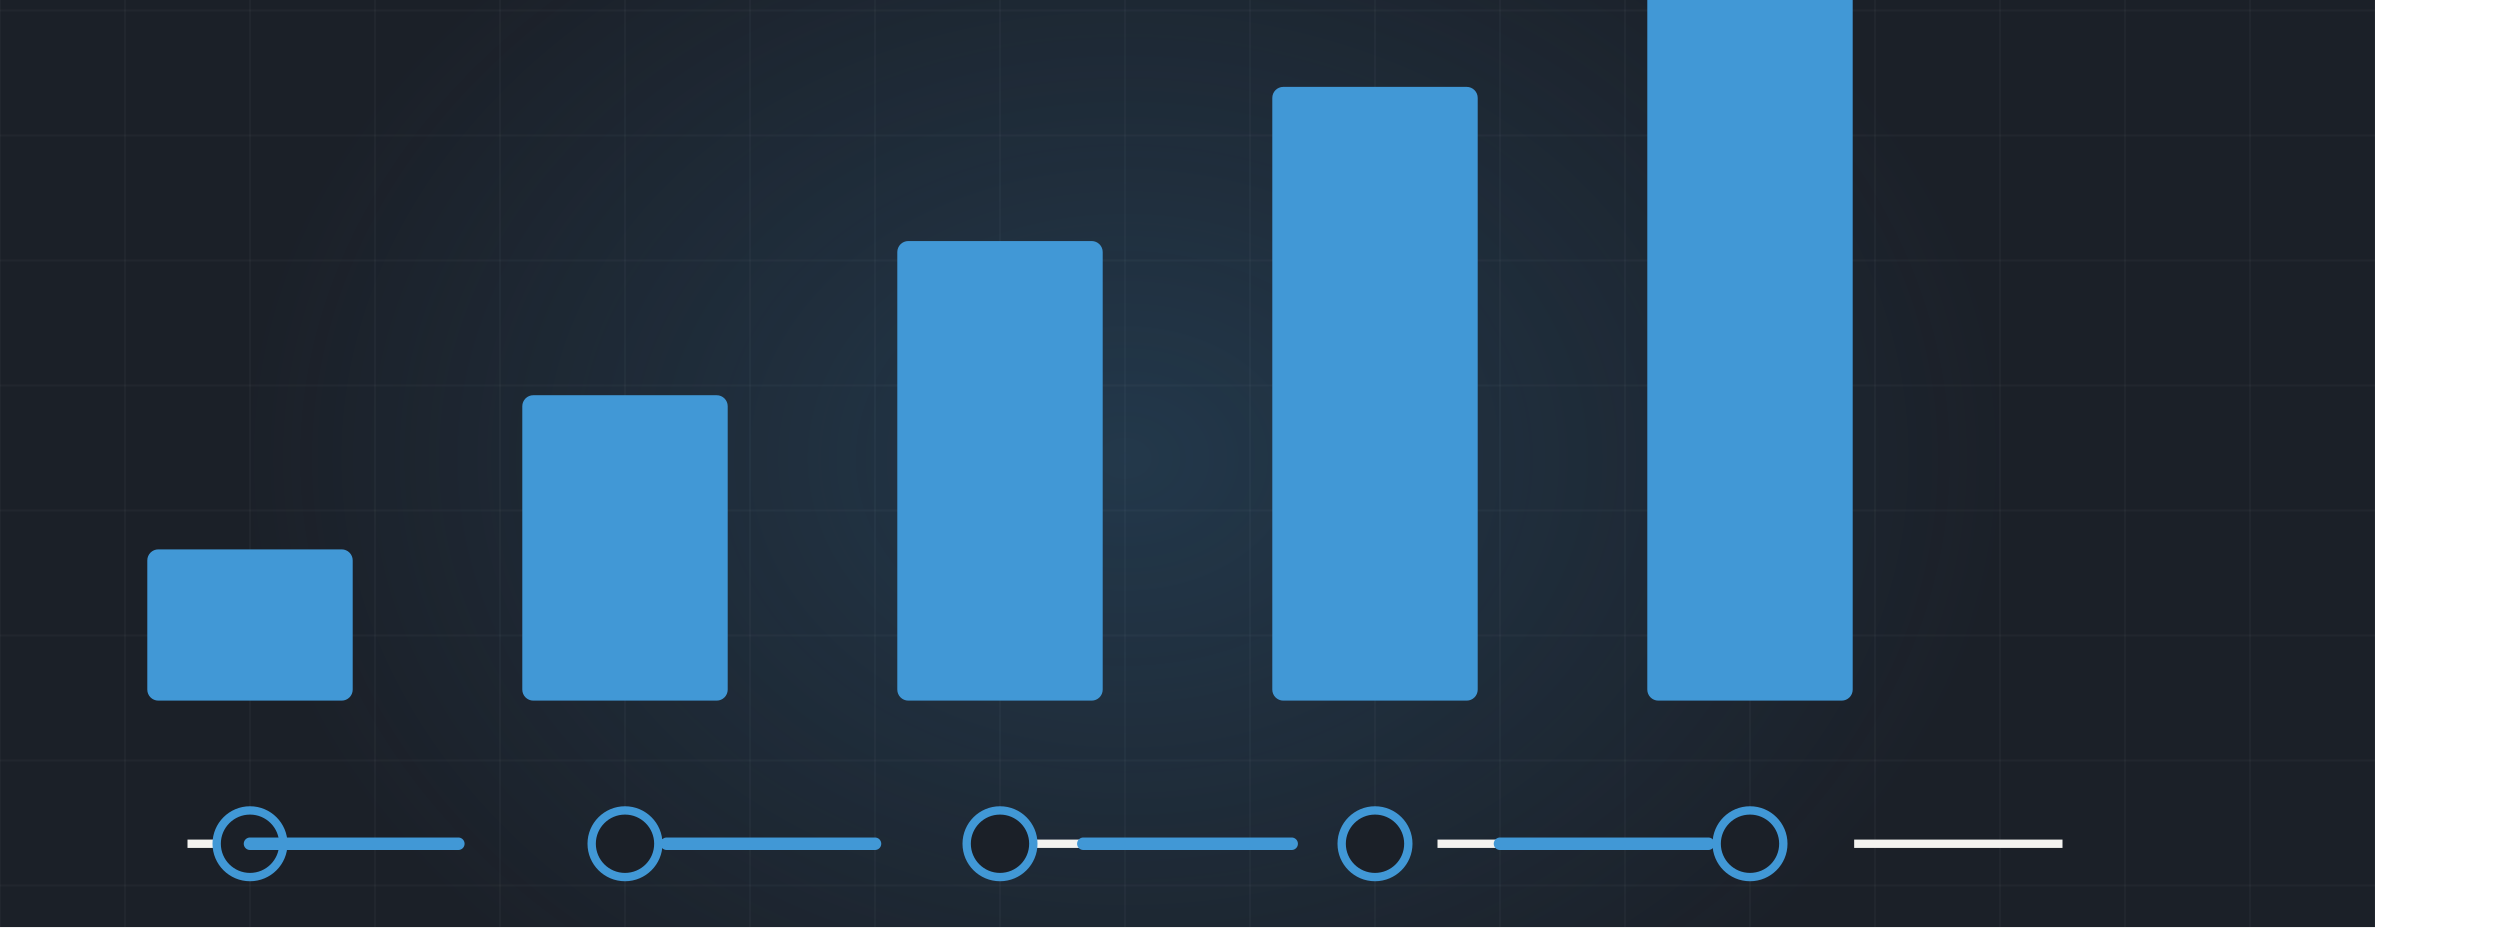
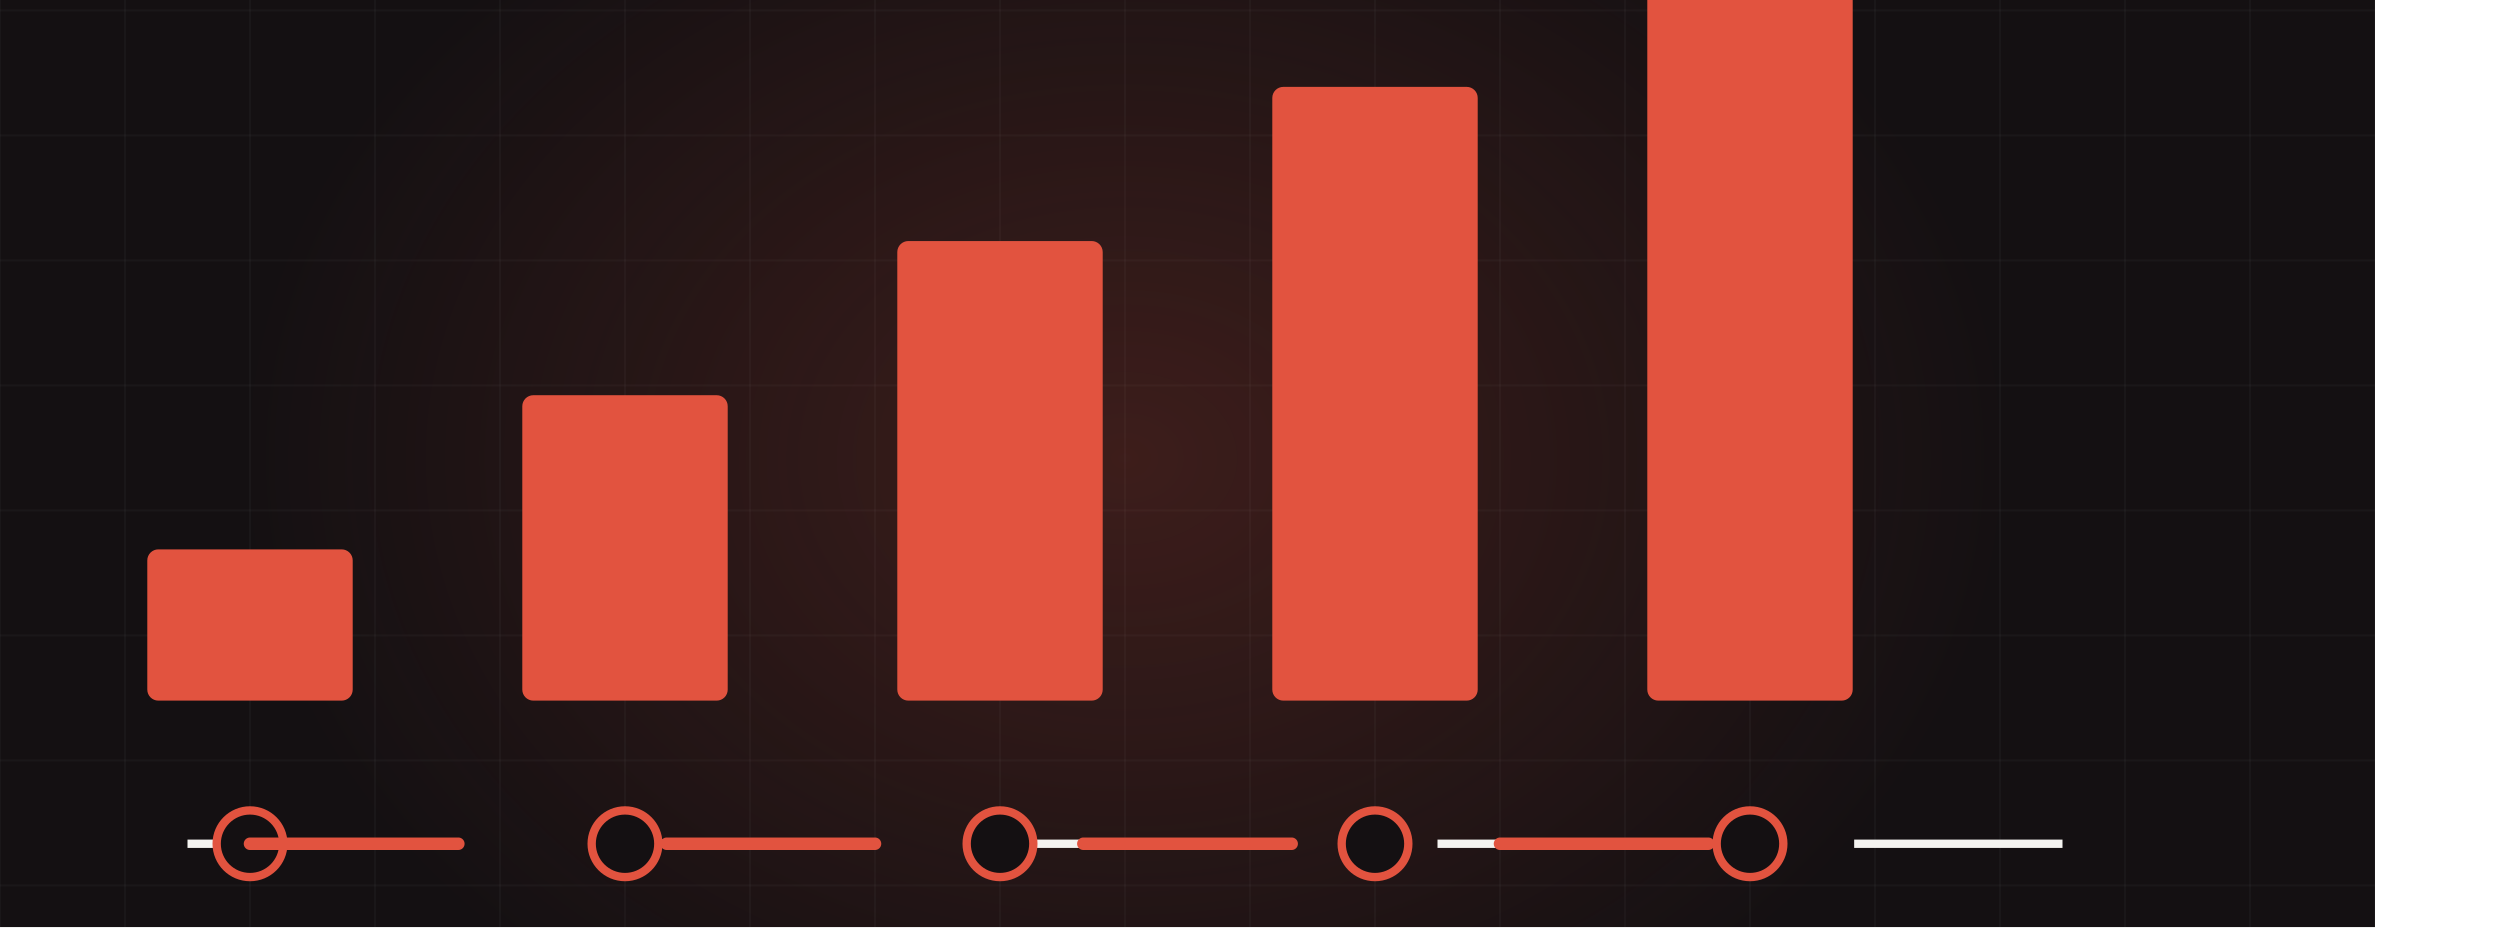
<svg xmlns="http://www.w3.org/2000/svg" viewBox="60 235 1200 445" width="1200" height="445" preserveAspectRatio="xMidYMid slice" role="img" aria-label="Project phase timeline">
  <defs>
    <radialGradient id="glow">
-       <stop offset="0%" stop-color="#4198d6" stop-opacity=".20" />
-       <stop offset="100%" stop-color="#4198d6" stop-opacity="0" />
+       <stop offset="0%" stop-color="#e2533f" stop-opacity=".20" />
+       <stop offset="100%" stop-color="#e2533f" stop-opacity="0" />
    </radialGradient>
  </defs>
  <style>.dw{stroke-dasharray:100;stroke-dashoffset:100;animation:dw 9.19s ease-in-out infinite}@keyframes dw{0%{stroke-dashoffset:100}24%{stroke-dashoffset:0}84%{stroke-dashoffset:0;opacity:1}95%{stroke-dashoffset:0;opacity:0}100%{stroke-dashoffset:100;opacity:0}}.st{opacity:0;transform-origin:center bottom;animation:stg 9.19s ease-in-out infinite}@keyframes stg{0%,8%{opacity:0;transform:scaleY(0)}26%{opacity:1;transform:scaleY(1)}84%{opacity:1}95%,100%{opacity:0}}@media (prefers-reduced-motion: reduce){*{animation:none!important}.dw{stroke-dashoffset:0!important}[class]{opacity:1!important}}/*rest-state*/.dw{stroke-dashoffset:0;opacity:1}.st{opacity:1}</style>
-   <rect width="1200" height="900" fill="#1b2028" />
+   <rect width="1200" height="900" fill="#141012" />
  <line x1="0" y1="0" x2="0" y2="900" stroke="#f4f3f0" stroke-width="1" opacity=".028" />
  <line x1="60" y1="0" x2="60" y2="900" stroke="#f4f3f0" stroke-width="1" opacity=".028" />
  <line x1="120" y1="0" x2="120" y2="900" stroke="#f4f3f0" stroke-width="1" opacity=".028" />
  <line x1="180" y1="0" x2="180" y2="900" stroke="#f4f3f0" stroke-width="1" opacity=".028" />
  <line x1="240" y1="0" x2="240" y2="900" stroke="#f4f3f0" stroke-width="1" opacity=".028" />
  <line x1="300" y1="0" x2="300" y2="900" stroke="#f4f3f0" stroke-width="1" opacity=".028" />
  <line x1="360" y1="0" x2="360" y2="900" stroke="#f4f3f0" stroke-width="1" opacity=".028" />
  <line x1="420" y1="0" x2="420" y2="900" stroke="#f4f3f0" stroke-width="1" opacity=".028" />
  <line x1="480" y1="0" x2="480" y2="900" stroke="#f4f3f0" stroke-width="1" opacity=".028" />
  <line x1="540" y1="0" x2="540" y2="900" stroke="#f4f3f0" stroke-width="1" opacity=".028" />
  <line x1="600" y1="0" x2="600" y2="900" stroke="#f4f3f0" stroke-width="1" opacity=".028" />
  <line x1="660" y1="0" x2="660" y2="900" stroke="#f4f3f0" stroke-width="1" opacity=".028" />
  <line x1="720" y1="0" x2="720" y2="900" stroke="#f4f3f0" stroke-width="1" opacity=".028" />
  <line x1="780" y1="0" x2="780" y2="900" stroke="#f4f3f0" stroke-width="1" opacity=".028" />
  <line x1="840" y1="0" x2="840" y2="900" stroke="#f4f3f0" stroke-width="1" opacity=".028" />
  <line x1="900" y1="0" x2="900" y2="900" stroke="#f4f3f0" stroke-width="1" opacity=".028" />
  <line x1="960" y1="0" x2="960" y2="900" stroke="#f4f3f0" stroke-width="1" opacity=".028" />
  <line x1="1020" y1="0" x2="1020" y2="900" stroke="#f4f3f0" stroke-width="1" opacity=".028" />
  <line x1="1080" y1="0" x2="1080" y2="900" stroke="#f4f3f0" stroke-width="1" opacity=".028" />
  <line x1="1140" y1="0" x2="1140" y2="900" stroke="#f4f3f0" stroke-width="1" opacity=".028" />
  <line x1="1200" y1="0" x2="1200" y2="900" stroke="#f4f3f0" stroke-width="1" opacity=".028" />
  <line x1="0" y1="0" x2="1200" y2="0" stroke="#f4f3f0" stroke-width="1" opacity=".028" />
  <line x1="0" y1="60" x2="1200" y2="60" stroke="#f4f3f0" stroke-width="1" opacity=".028" />
  <line x1="0" y1="120" x2="1200" y2="120" stroke="#f4f3f0" stroke-width="1" opacity=".028" />
  <line x1="0" y1="180" x2="1200" y2="180" stroke="#f4f3f0" stroke-width="1" opacity=".028" />
  <line x1="0" y1="240" x2="1200" y2="240" stroke="#f4f3f0" stroke-width="1" opacity=".028" />
  <line x1="0" y1="300" x2="1200" y2="300" stroke="#f4f3f0" stroke-width="1" opacity=".028" />
  <line x1="0" y1="360" x2="1200" y2="360" stroke="#f4f3f0" stroke-width="1" opacity=".028" />
  <line x1="0" y1="420" x2="1200" y2="420" stroke="#f4f3f0" stroke-width="1" opacity=".028" />
  <line x1="0" y1="480" x2="1200" y2="480" stroke="#f4f3f0" stroke-width="1" opacity=".028" />
  <line x1="0" y1="540" x2="1200" y2="540" stroke="#f4f3f0" stroke-width="1" opacity=".028" />
  <line x1="0" y1="600" x2="1200" y2="600" stroke="#f4f3f0" stroke-width="1" opacity=".028" />
  <line x1="0" y1="660" x2="1200" y2="660" stroke="#f4f3f0" stroke-width="1" opacity=".028" />
  <line x1="0" y1="720" x2="1200" y2="720" stroke="#f4f3f0" stroke-width="1" opacity=".028" />
  <line x1="0" y1="780" x2="1200" y2="780" stroke="#f4f3f0" stroke-width="1" opacity=".028" />
  <line x1="0" y1="840" x2="1200" y2="840" stroke="#f4f3f0" stroke-width="1" opacity=".028" />
  <line x1="0" y1="900" x2="1200" y2="900" stroke="#f4f3f0" stroke-width="1" opacity=".028" />
  <ellipse cx="600" cy="455" rx="430" ry="330" fill="url(#glow)" />
  <path class="dw" d="M150,640 L1050,640" pathLength="100" stroke="#f4f3f0" stroke-width="4" opacity=".3" fill="none" style="animation-delay:0s" />
-   <rect class="st" x="132" y="500" width="96" height="70" rx="4" fill="#4198d6" opacity=".22" style="animation-delay:0.00s" />
-   <rect class="st" x="132" y="500" width="96" height="70" rx="4" fill="none" stroke="#4198d6" stroke-width="2.6" opacity=".72" style="animation-delay:0.00s" />
-   <circle class="st" cx="180" cy="640" r="16" fill="#1b2028" stroke="#4198d6" stroke-width="4" style="animation-delay:0.00s" />
-   <rect class="st" x="312" y="426" width="96" height="144" rx="4" fill="#4198d6" opacity=".22" style="animation-delay:0.50s" />
-   <rect class="st" x="312" y="426" width="96" height="144" rx="4" fill="none" stroke="#4198d6" stroke-width="2.6" opacity=".72" style="animation-delay:0.50s" />
-   <circle class="st" cx="360" cy="640" r="16" fill="#1b2028" stroke="#4198d6" stroke-width="4" style="animation-delay:0.50s" />
-   <rect class="st" x="492" y="352" width="96" height="218" rx="4" fill="#4198d6" opacity=".22" style="animation-delay:1.00s" />
-   <rect class="st" x="492" y="352" width="96" height="218" rx="4" fill="none" stroke="#4198d6" stroke-width="2.6" opacity=".72" style="animation-delay:1.00s" />
-   <circle class="st" cx="540" cy="640" r="16" fill="#1b2028" stroke="#4198d6" stroke-width="4" style="animation-delay:1.00s" />
-   <rect class="st" x="672" y="278" width="96" height="292" rx="4" fill="#4198d6" opacity=".22" style="animation-delay:1.50s" />
-   <rect class="st" x="672" y="278" width="96" height="292" rx="4" fill="none" stroke="#4198d6" stroke-width="2.6" opacity=".72" style="animation-delay:1.50s" />
-   <circle class="st" cx="720" cy="640" r="16" fill="#1b2028" stroke="#4198d6" stroke-width="4" style="animation-delay:1.50s" />
-   <rect class="st" x="852" y="204" width="96" height="366" rx="4" fill="#4198d6" opacity=".22" style="animation-delay:2.00s" />
-   <rect class="st" x="852" y="204" width="96" height="366" rx="4" fill="none" stroke="#4198d6" stroke-width="2.6" opacity=".72" style="animation-delay:2.00s" />
-   <circle class="st" cx="900" cy="640" r="16" fill="#1b2028" stroke="#4198d6" stroke-width="4" style="animation-delay:2.00s" />
-   <path class="dw" d="M180,640 L900,640" pathLength="100" stroke="#4198d6" stroke-width="6" fill="none" stroke-linecap="round" style="animation-delay:.3s" />
+   <rect class="st" x="132" y="500" width="96" height="70" rx="4" fill="#e2533f" opacity=".22" style="animation-delay:0.00s" />
+   <rect class="st" x="132" y="500" width="96" height="70" rx="4" fill="none" stroke="#e2533f" stroke-width="2.6" opacity=".72" style="animation-delay:0.00s" />
+   <circle class="st" cx="180" cy="640" r="16" fill="#141012" stroke="#e2533f" stroke-width="4" style="animation-delay:0.00s" />
+   <rect class="st" x="312" y="426" width="96" height="144" rx="4" fill="#e2533f" opacity=".22" style="animation-delay:0.50s" />
+   <rect class="st" x="312" y="426" width="96" height="144" rx="4" fill="none" stroke="#e2533f" stroke-width="2.6" opacity=".72" style="animation-delay:0.50s" />
+   <circle class="st" cx="360" cy="640" r="16" fill="#141012" stroke="#e2533f" stroke-width="4" style="animation-delay:0.50s" />
+   <rect class="st" x="492" y="352" width="96" height="218" rx="4" fill="#e2533f" opacity=".22" style="animation-delay:1.00s" />
+   <rect class="st" x="492" y="352" width="96" height="218" rx="4" fill="none" stroke="#e2533f" stroke-width="2.6" opacity=".72" style="animation-delay:1.00s" />
+   <circle class="st" cx="540" cy="640" r="16" fill="#141012" stroke="#e2533f" stroke-width="4" style="animation-delay:1.00s" />
+   <rect class="st" x="672" y="278" width="96" height="292" rx="4" fill="#e2533f" opacity=".22" style="animation-delay:1.50s" />
+   <rect class="st" x="672" y="278" width="96" height="292" rx="4" fill="none" stroke="#e2533f" stroke-width="2.6" opacity=".72" style="animation-delay:1.50s" />
+   <circle class="st" cx="720" cy="640" r="16" fill="#141012" stroke="#e2533f" stroke-width="4" style="animation-delay:1.50s" />
+   <rect class="st" x="852" y="204" width="96" height="366" rx="4" fill="#e2533f" opacity=".22" style="animation-delay:2.00s" />
+   <rect class="st" x="852" y="204" width="96" height="366" rx="4" fill="none" stroke="#e2533f" stroke-width="2.6" opacity=".72" style="animation-delay:2.00s" />
+   <circle class="st" cx="900" cy="640" r="16" fill="#141012" stroke="#e2533f" stroke-width="4" style="animation-delay:2.00s" />
+   <path class="dw" d="M180,640 L900,640" pathLength="100" stroke="#e2533f" stroke-width="6" fill="none" stroke-linecap="round" style="animation-delay:.3s" />
</svg>
